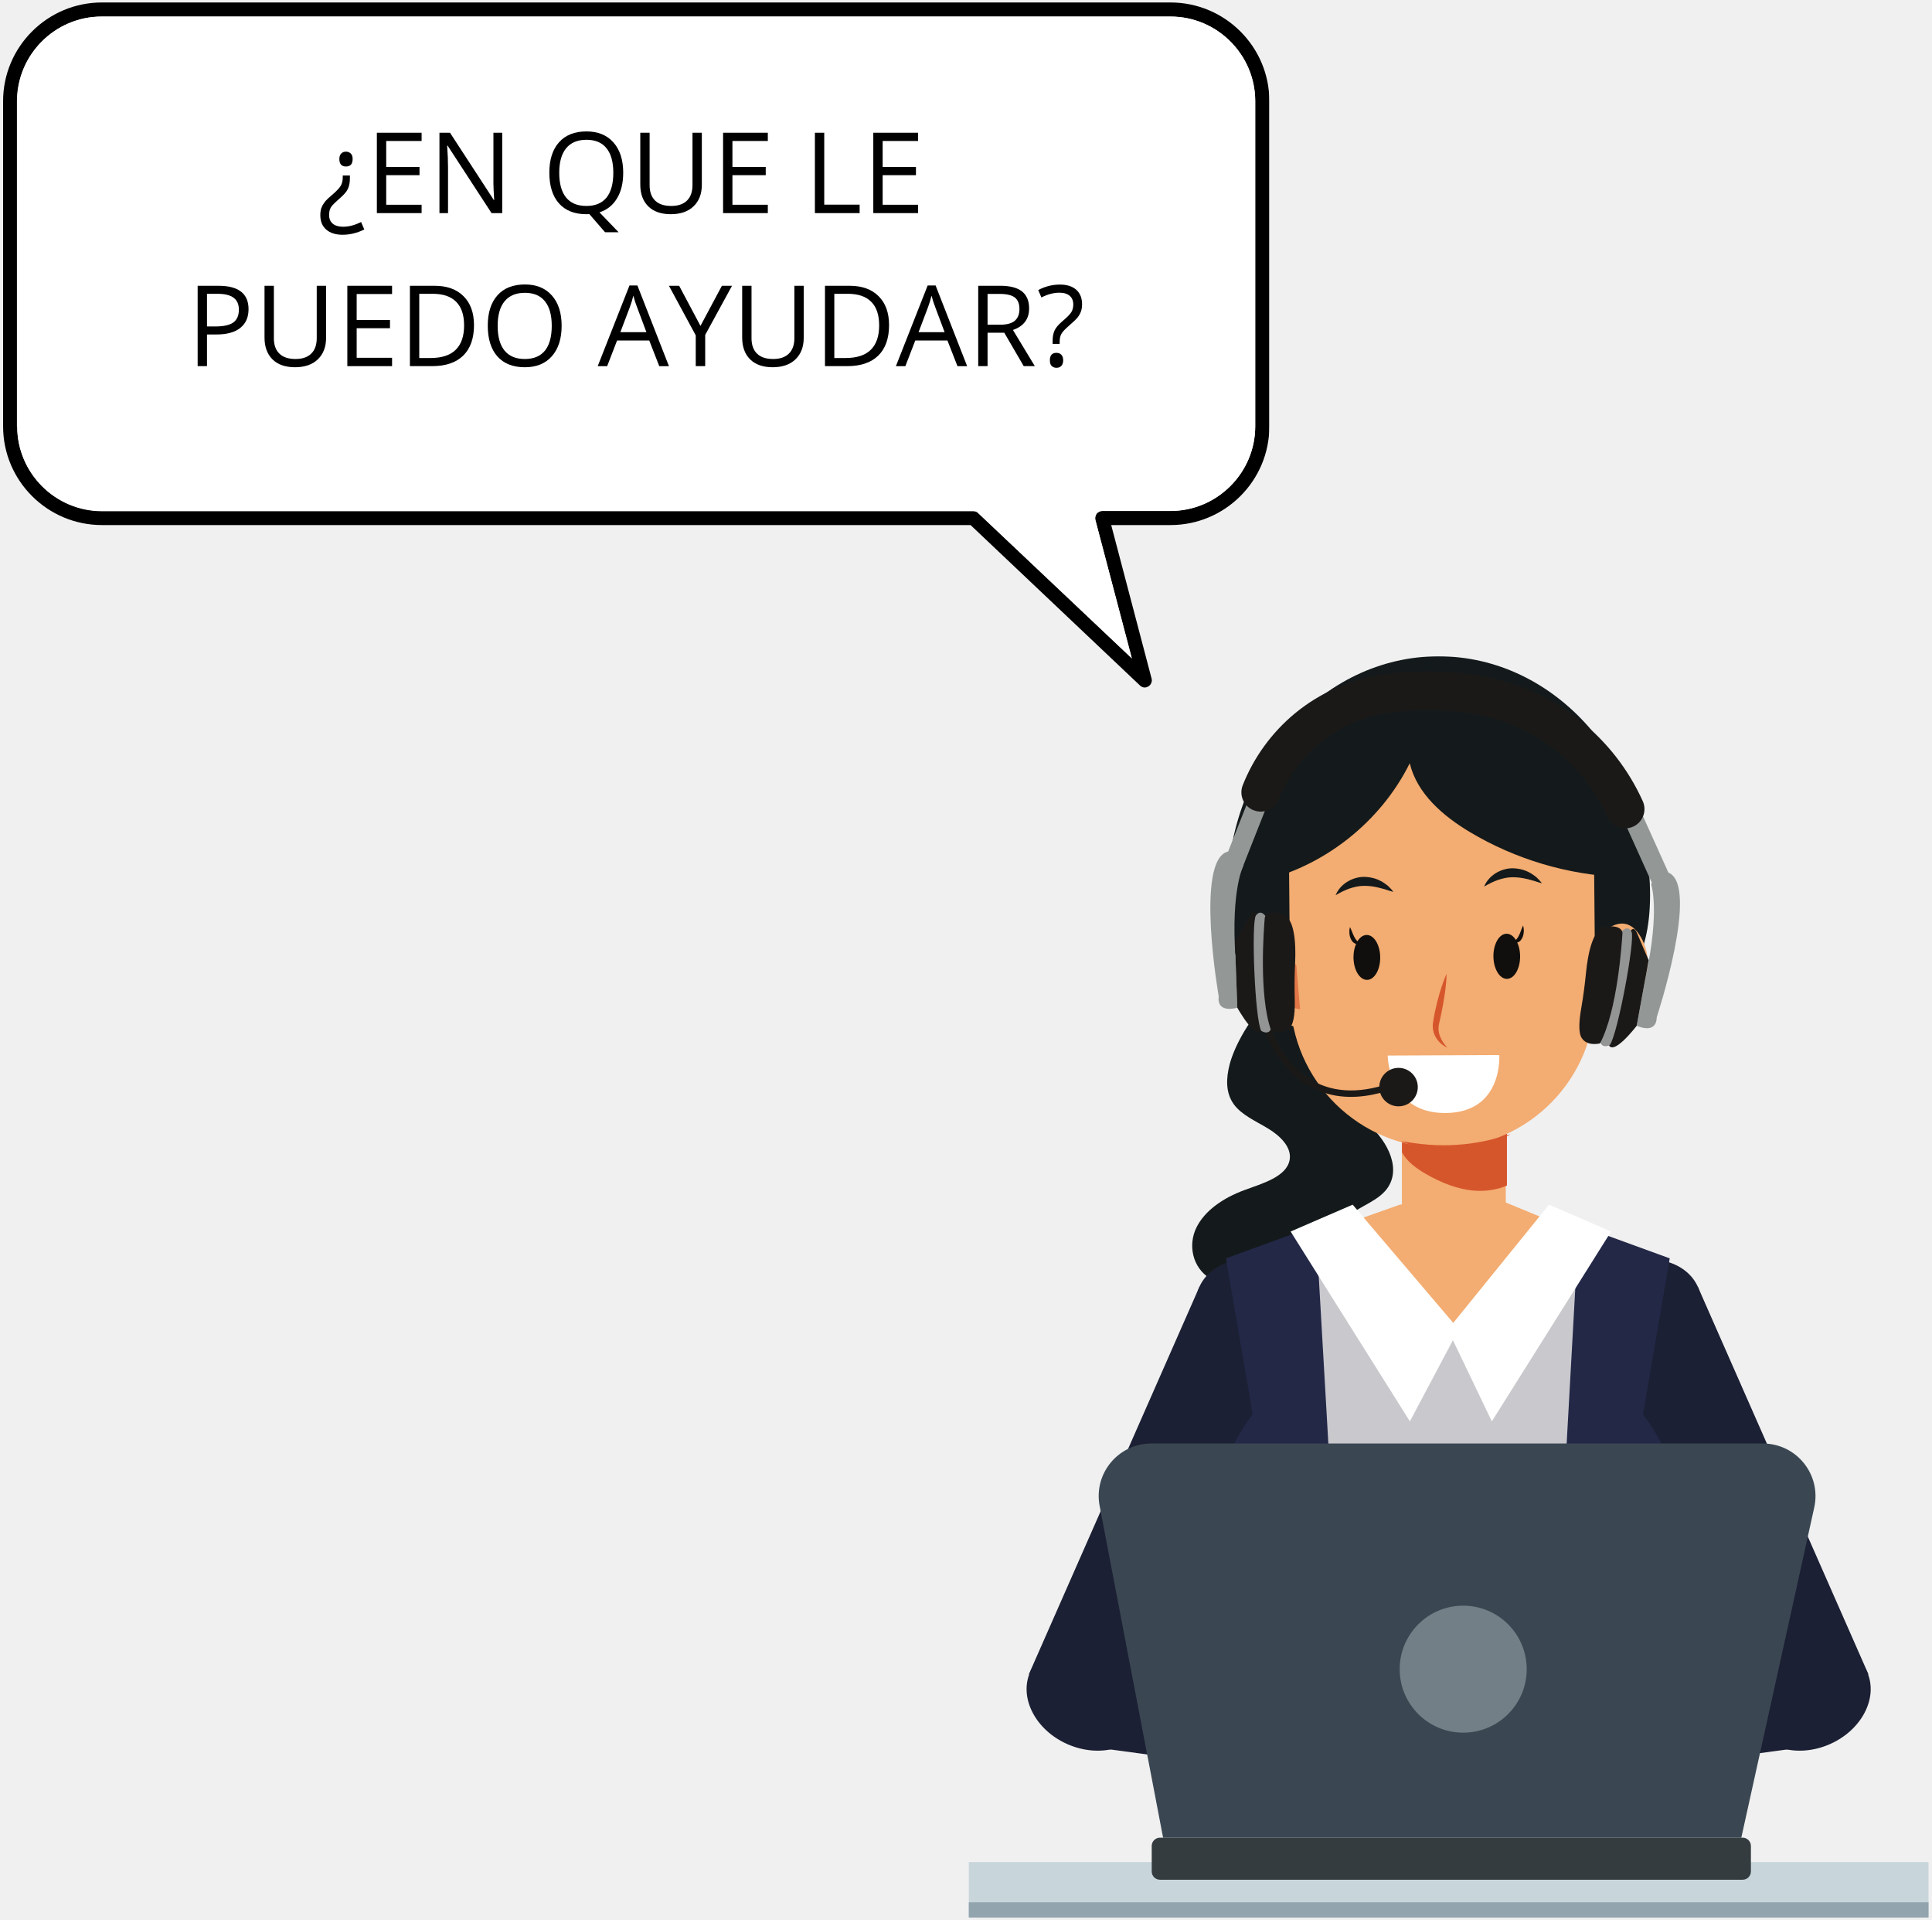
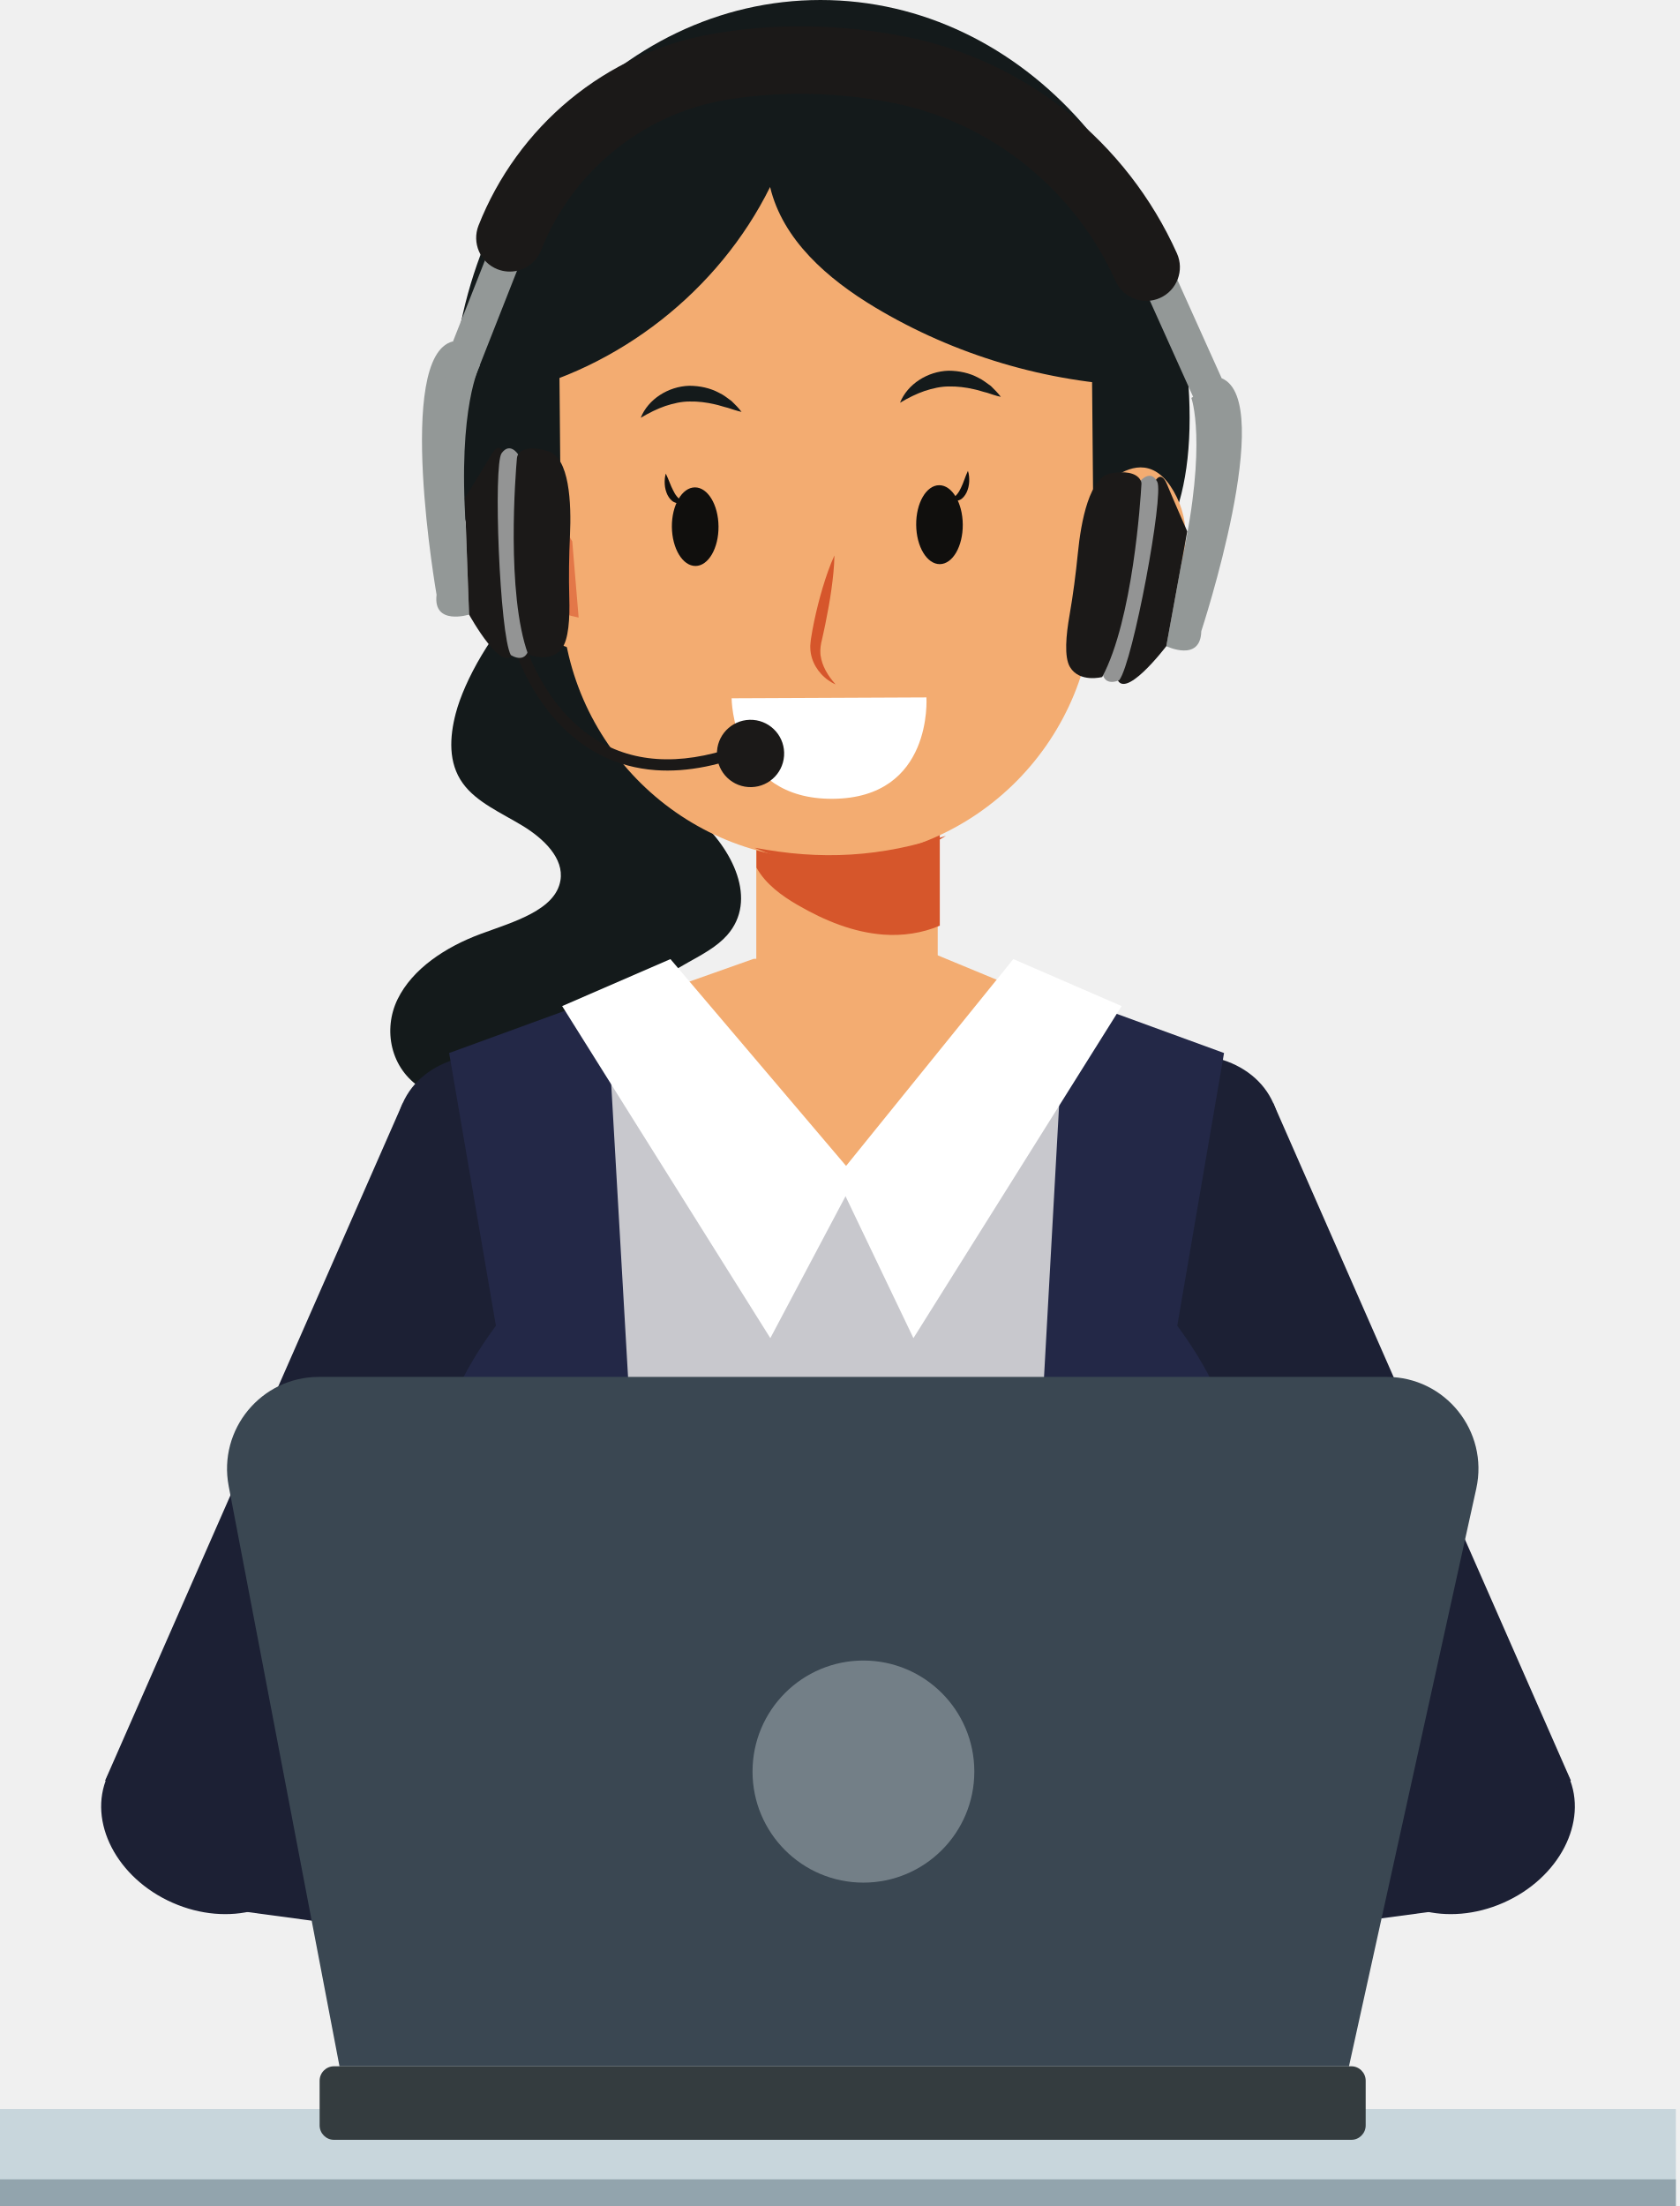
- <svg xmlns="http://www.w3.org/2000/svg" width="301" height="299" viewBox="0 0 301 299" fill="none">
-   <mask id="mask0_203_312" style="mask-type:luminance" maskUnits="userSpaceOnUse" x="150" y="289" width="151" height="10">
-     <path d="M150.908 289.651H300.482V298.693H150.908V289.651Z" fill="white" />
+ <svg xmlns="http://www.w3.org/2000/svg" width="198" height="260" viewBox="0 0 198 260" fill="none">
+   <mask id="mask0_195_219" style="mask-type:luminance" maskUnits="userSpaceOnUse" x="-1" y="248" width="199" height="12">
+     <path d="M-0 248.036H197.552V260H-0V248.036Z" fill="white" />
  </mask>
-   <g mask="url(#mask0_203_312)">
-     <path d="M150.908 298.698H300.482V290.054H150.908V298.698Z" fill="#C8D6DC" />
+   <g mask="url(#mask0_195_219)">
+     <path d="M-0 260.007H197.552V248.564H-0V260.007Z" fill="#C8D6DC" />
  </g>
-   <mask id="mask1_203_312" style="mask-type:luminance" maskUnits="userSpaceOnUse" x="150" y="296" width="151" height="3">
-     <path d="M150.908 296.235H300.482V298.693H150.908V296.235Z" fill="white" />
+   <mask id="mask1_195_219" style="mask-type:luminance" maskUnits="userSpaceOnUse" x="-1" y="256" width="199" height="4">
+     <path d="M-0 256.75H197.552V260H-0V256.75Z" fill="white" />
  </mask>
-   <g mask="url(#mask1_203_312)">
-     <path d="M300.482 298.697H150.908V296.316H300.482V298.697Z" fill="#92A4AD" />
+   <g mask="url(#mask1_195_219)">
+     <path d="M197.552 260.007H-0V256.858H197.552V260.007Z" fill="#92A4AD" />
  </g>
-   <path d="M191.58 165.777C191.036 167.858 190.895 170.169 192.209 171.989C193.425 173.68 195.643 174.622 197.548 175.778C199.453 176.934 201.26 178.685 200.926 180.646C200.476 183.287 196.743 184.323 193.836 185.394C190.655 186.567 187.718 188.519 186.395 191.22C185.068 193.926 185.749 197.432 188.544 199.166C192.226 201.448 198.635 200.523 200.549 204.021C201.641 206.025 200.45 208.354 199.166 210.272C197.218 213.183 194.992 216 193.647 219.147C192.303 222.294 191.931 225.911 193.699 228.904C195.805 232.479 200.532 234.461 205.19 235.18C209.848 235.895 214.634 235.595 219.352 235.925C216.839 234.328 213.821 233.421 211.098 232.098C208.371 230.771 205.785 228.823 205.168 226.224C204.179 222.071 208.388 218.479 212.044 215.576C215.696 212.669 219.438 208.465 217.404 204.595C216.629 203.122 215.135 202.03 213.714 200.952C211.911 199.586 210.126 198.13 209.056 196.294C207.99 194.457 207.758 192.158 209.043 190.424C210.627 188.288 214.005 187.543 215.794 185.526C218.569 182.397 216.308 177.829 213.076 175.029C211.654 173.791 209.993 172.618 209.385 170.974C207.861 166.817 213.761 163.414 214.951 159.175C215.807 156.11 213.752 152.646 210.319 151.392C201.294 148.087 193.121 159.916 191.58 165.777Z" fill="#141A1B" />
-   <mask id="mask2_203_312" style="mask-type:luminance" maskUnits="userSpaceOnUse" x="190" y="102" width="68" height="58">
-     <path d="M190.869 102.235H257.725V159.197H190.869V102.235Z" fill="white" />
+   <path d="M53.713 84.094C52.995 86.85 52.806 89.903 54.546 92.314C56.157 94.555 59.082 95.801 61.601 97.331C64.113 98.861 66.496 101.177 66.056 103.77C65.467 107.27 60.538 108.645 56.692 110.06C52.494 111.611 48.614 114.19 46.861 117.772C45.114 121.354 46.014 125.985 49.705 128.28C54.566 131.307 63.036 130.075 65.562 134.706C67.004 137.36 65.433 140.441 63.734 142.98C61.161 146.839 58.222 150.563 56.448 154.727C54.674 158.891 54.18 163.678 56.509 167.639C59.299 172.372 65.541 174.999 71.689 175.947C77.844 176.895 84.168 176.495 90.397 176.929C87.08 174.823 83.091 173.618 79.49 171.864C75.894 170.111 72.475 167.531 71.662 164.091C70.356 158.6 75.915 153.847 80.742 150.001C85.57 146.155 90.512 140.59 87.824 135.471C86.802 133.521 84.825 132.072 82.949 130.65C80.566 128.842 78.21 126.913 76.795 124.482C75.386 122.051 75.082 119.004 76.774 116.716C78.873 113.886 83.329 112.904 85.698 110.229C89.361 106.092 86.375 100.039 82.103 96.336C80.228 94.704 78.034 93.147 77.235 90.973C75.217 85.468 83.01 80.966 84.581 75.359C85.719 71.297 82.997 66.72 78.467 65.054C66.544 60.68 55.751 76.341 53.713 84.094Z" fill="#141A1B" />
+   <mask id="mask2_195_219" style="mask-type:luminance" maskUnits="userSpaceOnUse" x="53" y="0" width="89" height="76">
+     <path d="M53.016 0H141.416V75.4H53.016V0Z" fill="white" />
  </mask>
-   <g mask="url(#mask2_203_312)">
-     <path d="M257.074 139.452C257.074 160.006 240.934 158.906 222.739 158.906C204.548 158.906 191.19 160.006 191.19 139.452C191.19 118.897 205.935 102.23 224.13 102.23C242.325 102.23 257.074 118.897 257.074 139.452Z" fill="#141A1B" />
+   <g mask="url(#mask2_195_219)">
+     <path d="M140.217 49.258C140.217 76.463 118.902 75.001 94.873 75.001C70.843 75.001 53.198 76.463 53.198 49.258C53.198 22.053 72.678 0 96.708 0C120.737 0 140.217 22.053 140.217 49.258Z" fill="#141A1B" />
  </g>
-   <path d="M234.572 195.459H218.423V171.394H234.572V195.459Z" fill="#F3AC71" />
-   <path d="M234.572 195.459H218.423V171.394H234.572V195.459Z" fill="#F3AC71" />
-   <path d="M234.777 172.559C234.375 172.204 233.951 171.87 233.51 171.566H219.656C219.159 172.217 218.736 173 218.423 173.831V179.499C219.224 180.963 220.684 182.016 222.126 182.851C224.49 184.213 227.071 185.274 229.764 185.467C231.459 185.591 233.211 185.339 234.777 184.671V172.559Z" fill="#D6562B" />
-   <path d="M248.298 128.599C248.417 141.721 237.873 152.45 224.751 152.565C211.629 152.685 200.896 142.145 200.776 129.027C200.66 115.909 211.201 105.18 224.323 105.061C237.445 104.945 248.178 115.481 248.298 128.599Z" fill="#F3AC71" />
-   <path d="M248.533 154.847C248.653 167.965 238.113 178.698 224.986 178.813C211.864 178.929 201.131 168.393 201.011 155.275C200.896 142.157 211.436 131.429 224.558 131.309C237.684 131.189 248.417 141.729 248.533 154.847Z" fill="#F3AC71" />
-   <path d="M248.55 156.821L201.028 157.253L200.767 128.213L248.293 127.785L248.55 156.821Z" fill="#F3AC71" />
-   <path d="M255.653 145.993C252.425 140.389 247.574 147.603 247.574 147.603L246.106 160.832C254.467 158.897 258.881 151.597 255.653 145.993Z" fill="#F3AC71" />
-   <path d="M248.036 150.613C248.036 150.613 250.451 146.109 252.776 147.462C255.101 148.811 254.66 155.896 247.591 157.403L248.036 150.613Z" fill="#E37748" />
-   <path d="M194.281 145.968C197.411 140.303 202.385 147.432 202.385 147.432L204.094 160.631C195.698 158.85 191.151 151.627 194.281 145.968Z" fill="#F3AC71" />
-   <path d="M201.979 150.446C201.979 150.446 199.483 145.989 197.184 147.385C194.885 148.776 195.454 155.849 202.548 157.232L201.979 150.446Z" fill="#E37748" />
-   <path d="M232.671 148.982C232.688 150.921 233.634 152.488 234.782 152.475C235.929 152.467 236.845 150.887 236.828 148.943C236.811 147.004 235.869 145.437 234.717 145.445C233.57 145.458 232.654 147.038 232.671 148.982Z" fill="#100F0D" />
-   <path d="M235.801 146.692C236.023 146.88 236.306 146.871 236.558 146.752C236.824 146.64 237.025 146.37 237.171 146.084C237.312 145.784 237.385 145.459 237.402 145.129C237.415 144.804 237.389 144.482 237.291 144.17C237.025 144.735 236.884 145.249 236.674 145.664C236.477 146.084 236.259 146.413 235.801 146.692Z" fill="#100F0D" />
-   <path d="M215.032 149.119C215.049 151.05 214.133 152.625 212.986 152.634C211.834 152.647 210.888 151.088 210.871 149.157C210.854 147.222 211.77 145.647 212.922 145.638C214.069 145.625 215.015 147.184 215.032 149.119Z" fill="#100F0D" />
-   <path d="M211.86 146.897C211.642 147.085 211.359 147.085 211.102 146.969C210.837 146.862 210.627 146.597 210.481 146.314C210.336 146.019 210.254 145.694 210.233 145.368C210.212 145.043 210.233 144.722 210.323 144.409C210.605 144.97 210.751 145.479 210.969 145.886C211.175 146.301 211.398 146.623 211.86 146.897Z" fill="#100F0D" />
-   <path d="M225.376 151.696C225.359 152.737 225.243 153.764 225.098 154.779C224.952 155.793 224.772 156.8 224.567 157.797L224.408 158.546L224.241 159.291L224.198 159.475L224.173 159.638C224.156 159.749 224.126 159.856 224.13 159.968C224.126 160.079 224.109 160.19 224.121 160.302L224.126 160.469L224.134 160.55L224.147 160.636C224.271 161.535 224.781 162.417 225.479 163.183C225.239 163.084 225.008 162.943 224.794 162.789C224.682 162.716 224.584 162.626 224.477 162.541C224.383 162.447 224.28 162.357 224.19 162.254C223.822 161.856 223.522 161.363 223.359 160.811C223.278 160.537 223.231 160.246 223.222 159.955C223.209 159.809 223.227 159.664 223.235 159.518L223.257 159.304L223.287 159.111C223.321 158.855 223.372 158.602 223.415 158.349L223.561 157.592C223.77 156.585 224.019 155.588 224.314 154.608C224.614 153.623 224.943 152.647 225.376 151.696Z" fill="#D6562B" />
-   <path d="M235.321 176.673C234.075 177.448 232.705 178.034 231.288 178.458C229.871 178.882 228.394 179.139 226.917 179.233C225.436 179.323 223.942 179.25 222.482 179.006C221.022 178.758 219.592 178.351 218.256 177.735C219.703 177.991 221.133 178.201 222.567 178.304C224.002 178.415 225.431 178.424 226.861 178.334C228.287 178.248 229.708 178.06 231.117 177.777C232.53 177.495 233.921 177.11 235.321 176.673Z" fill="#D6562B" />
-   <path d="M252.622 136.613C244.316 136.301 236.1 133.86 228.972 129.588C224.798 127.087 220.769 123.62 219.635 118.889C215.049 128.128 206.14 135.106 196.071 137.341C194.585 128.851 197.869 119.561 203.785 113.289C206.547 110.352 209.869 107.899 213.602 106.375C222.632 102.689 233.54 104.992 241.032 111.238C248.525 117.485 252.129 126.873 252.622 136.613Z" fill="#141A1B" />
-   <path d="M208.092 139.439C208.747 137.791 210.546 136.639 212.429 136.588C213.363 136.592 214.292 136.789 215.084 137.217C215.495 137.406 215.841 137.701 216.197 137.949C216.518 138.253 216.826 138.57 217.087 138.917C216.642 138.823 216.257 138.677 215.863 138.553C215.46 138.459 215.084 138.318 214.703 138.245C213.941 138.061 213.2 137.975 212.468 137.988C211.736 137.988 211.016 138.155 210.293 138.39C209.565 138.639 208.85 138.994 208.092 139.439Z" fill="#141A1B" />
-   <path d="M231.228 138.099C231.883 136.451 233.681 135.299 235.565 135.248C236.499 135.256 237.428 135.449 238.224 135.881C238.631 136.065 238.977 136.361 239.333 136.609C239.654 136.917 239.962 137.23 240.223 137.577C239.782 137.482 239.393 137.337 238.999 137.213C238.596 137.123 238.224 136.977 237.839 136.904C237.076 136.725 236.336 136.639 235.604 136.648C234.872 136.648 234.157 136.814 233.429 137.05C232.701 137.298 231.986 137.654 231.228 138.099Z" fill="#141A1B" />
-   <path d="M216.201 164.42L233.587 164.343C233.587 164.343 234.204 173.316 225.217 173.372C216.227 173.432 216.201 164.42 216.201 164.42Z" fill="white" />
-   <path d="M160.493 260.444C158.725 264.46 161.328 269.495 166.312 271.687C171.295 273.879 176.767 272.397 178.535 268.377C180.303 264.357 177.7 259.322 172.716 257.135C167.737 254.943 162.266 256.424 160.493 260.444Z" fill="#1C2034" />
-   <path d="M186.84 200.494C185.072 204.514 187.679 209.549 192.658 211.741C197.642 213.933 203.113 212.451 204.881 208.431C206.654 204.411 204.047 199.377 199.067 197.189C194.084 194.993 188.613 196.478 186.84 200.494Z" fill="#1C2034" />
-   <path d="M186.845 200.494L204.881 208.431L178.333 268.741L160.292 260.804L186.845 200.494Z" fill="#1C2034" />
-   <path d="M217.563 278.502L170.494 272.179L173.153 253.808C173.153 253.808 211.586 260.179 219.879 258.047L217.563 278.502Z" fill="#1C2034" />
-   <path d="M290.896 260.444C292.664 264.46 290.061 269.495 285.078 271.687C280.094 273.879 274.623 272.397 272.855 268.377C271.087 264.357 273.69 259.322 278.673 257.135C283.652 254.943 289.128 256.424 290.896 260.444Z" fill="#1C2034" />
-   <path d="M264.545 200.494C266.317 204.514 263.71 209.549 258.731 211.741C253.748 213.933 248.276 212.451 246.508 208.431C244.736 204.411 247.343 199.377 252.322 197.189C257.305 194.993 262.777 196.478 264.545 200.494Z" fill="#1C2034" />
-   <path d="M264.545 200.494L246.504 208.431L273.056 268.741L291.097 260.804L264.545 200.494Z" fill="#1C2034" />
-   <path d="M233.827 278.502L280.895 272.179L278.236 253.808C278.236 253.808 239.804 260.179 231.511 258.047L233.827 278.502Z" fill="#1C2034" />
-   <path d="M255.623 246.231C256.727 244.296 258.812 243.08 259.878 241.033C263.543 234.008 260.354 226.19 255.97 220.303L260.14 196.012L243.306 189.877L234.598 197.767L223.175 197.583L212.297 189.607L207.955 190.206L207.836 189.877L190.997 196.012L195.167 220.303C190.783 226.19 187.594 234.008 191.259 241.033C192.325 243.08 194.414 244.296 195.518 246.231C198.948 252.237 197.847 260.17 196.336 266.584C195.844 268.66 195.728 268.96 197.561 270.257C199.145 271.37 200.896 272.235 202.698 272.92C206.264 274.277 210.07 274.924 213.851 275.352C227.773 276.936 242.364 275.93 254.916 269.701C253.641 267.307 254.022 264.884 253.701 262.294C253.405 259.888 253.345 257.465 253.564 255.046C253.812 252.289 254.223 248.68 255.623 246.231Z" fill="#232847" />
-   <path d="M218.158 187.625L207.039 191.559C207.039 191.559 210.845 207.109 226.485 207.109C242.124 207.109 248.041 192.869 248.041 192.869L234.473 187.261L218.158 187.625Z" fill="#F3AC71" />
-   <path d="M205.181 194.067L209.257 264.824H241.859L245.707 195.6L231.605 208.247L221.133 207.108L205.181 194.067Z" fill="#C8C8CD" />
-   <path d="M241.336 187.646L225.568 207.108L232.423 221.403L251.003 191.833L241.336 187.646Z" fill="white" />
-   <path d="M210.742 187.646L227.264 207.065L219.656 221.403L201.075 191.833L210.742 187.646Z" fill="white" />
-   <path d="M271.292 286.252H181.206L171.321 234.577C170.353 229.534 174.223 224.854 179.361 224.854H274.657C279.893 224.854 283.781 229.697 282.655 234.808L271.292 286.252Z" fill="#3A4752" />
-   <path d="M271.502 292.802H180.718C180.012 292.802 179.434 292.224 179.434 291.517V287.536C179.434 286.829 180.012 286.251 180.718 286.251H271.502C272.208 286.251 272.786 286.829 272.786 287.536V291.517C272.786 292.224 272.208 292.802 271.502 292.802Z" fill="#343C3F" />
-   <path d="M227.962 269.893C222.499 269.893 218.068 265.466 218.068 260.003C218.068 254.545 222.499 250.114 227.962 250.114C233.425 250.114 237.856 254.545 237.856 260.003C237.856 265.466 233.425 269.893 227.962 269.893Z" fill="#737F87" />
-   <path d="M209.42 170.821C207.707 170.697 206.106 170.269 204.62 169.536C201.388 167.94 199.359 165.174 198.224 163.132C197 160.931 196.537 159.12 196.52 159.043C196.452 158.778 196.614 158.504 196.88 158.439C197.15 158.371 197.419 158.534 197.488 158.803C197.513 158.889 199.329 165.812 205.074 168.642C208.739 170.453 213.234 170.239 218.423 168.004C218.676 167.897 218.971 168.012 219.078 168.269C219.189 168.522 219.07 168.817 218.817 168.924C215.4 170.393 212.258 171.026 209.42 170.821Z" fill="#1B1918" />
-   <path d="M220.881 169.549C220.761 171.202 219.326 172.443 217.674 172.323C216.021 172.204 214.78 170.769 214.9 169.121C215.019 167.469 216.454 166.227 218.106 166.347C219.759 166.467 221 167.901 220.881 169.549Z" fill="#1B1918" />
-   <path d="M192.487 149.157C191.747 138.424 193.746 134.772 193.746 134.772L191.301 132.645C186.142 133.98 189.871 155.202 189.871 155.202C189.533 157.981 192.77 156.966 192.77 156.966L192.487 149.157Z" fill="#939897" />
-   <path d="M195.951 142.791C195.951 142.791 195.595 141.327 194.778 142.706C193.96 144.084 192.393 146.584 192.393 146.584L192.77 156.966C192.77 156.966 195.899 162.626 196.79 160.28C197.676 157.934 195.951 142.791 195.951 142.791Z" fill="#1B1918" />
-   <path d="M197.154 142.705C197.154 142.705 196.435 141.558 195.672 142.598C194.915 143.639 195.497 158.751 196.494 160.567C196.494 160.567 198.027 161.603 198.177 159.526C198.327 157.454 198.665 152.762 198.665 152.762L197.154 142.705Z" fill="#939494" />
-   <path d="M199.431 142.316C198.952 142.187 197.685 141.939 197.154 142.705C197.09 142.795 197.051 142.902 197.042 143.014C196.923 144.379 196.066 155.061 198.036 160.507C198.036 160.507 199.958 161.329 201.011 160.04C201.666 159.231 201.769 157.266 201.713 155.463C201.662 153.618 201.692 151.773 201.778 149.932C201.906 147.068 201.743 142.932 199.787 142.406C199.671 142.376 199.551 142.346 199.431 142.316Z" fill="#1B1918" />
-   <path d="M256.398 152.095C258.671 141.58 257.224 137.675 257.224 137.675L259.943 135.924C264.857 137.988 258.115 158.452 258.115 158.452C258.05 161.248 254.993 159.779 254.993 159.779L256.398 152.095Z" fill="#939897" />
-   <path d="M253.885 145.296C253.885 145.296 254.45 143.9 255.058 145.382C255.67 146.859 256.86 149.56 256.86 149.56L254.994 159.779C254.994 159.779 251.08 164.934 250.541 162.485C250.002 160.036 253.885 145.296 253.885 145.296Z" fill="#1B1918" />
-   <path d="M252.707 145.039C252.707 145.039 253.585 144.003 254.189 145.142C254.788 146.285 252.039 161.158 250.789 162.81C250.789 162.81 249.124 163.611 249.274 161.539C249.424 159.467 249.766 154.77 249.766 154.77L252.707 145.039Z" fill="#939494" />
-   <path d="M250.507 144.324C250.999 144.268 252.292 144.2 252.707 145.039C252.759 145.137 252.78 145.249 252.772 145.36C252.694 146.726 252.009 157.42 249.274 162.528C249.274 162.528 247.249 163.067 246.397 161.637C245.862 160.742 246.05 158.782 246.358 157.009C246.679 155.194 246.91 153.362 247.095 151.525C247.377 148.669 248.131 144.602 250.143 144.362C250.267 144.349 250.387 144.341 250.507 144.324Z" fill="#1B1918" />
-   <path d="M192.958 136.712L190.167 135.612L195.403 122.348C197.025 118.226 199.688 114.561 203.1 111.748C206.521 108.927 210.631 107.022 214.981 106.238C220.397 105.262 226.245 105.339 231.9 106.469C242.056 108.494 250.674 115.383 254.959 124.891L261.403 139.182L258.663 140.415L252.224 126.124C248.336 117.494 240.519 111.247 231.314 109.411C226.099 108.374 220.491 108.293 215.512 109.192C207.75 110.588 201.114 116.055 198.194 123.449L192.958 136.712Z" fill="#939897" />
-   <path d="M196.19 126.415C195.895 126.394 195.595 126.326 195.304 126.21C193.763 125.602 193.005 123.86 193.613 122.318C195.334 117.964 198.151 114.09 201.756 111.114C205.378 108.126 209.724 106.11 214.326 105.283C219.926 104.273 225.971 104.354 231.806 105.519C242.432 107.638 251.453 114.848 255.94 124.797C256.62 126.308 255.948 128.085 254.437 128.766C252.926 129.447 251.149 128.774 250.464 127.263C246.773 119.073 239.358 113.148 230.629 111.405C225.598 110.399 220.187 110.322 215.392 111.191C208.135 112.497 201.932 117.605 199.2 124.523C198.708 125.773 197.466 126.505 196.19 126.415Z" fill="#1B1918" />
-   <mask id="mask3_203_312" style="mask-type:luminance" maskUnits="userSpaceOnUse" x="0" y="0" width="198" height="108">
-     <path d="M197.762 0.307H0.482V107.167H197.762V0.307Z" fill="white" />
-   </mask>
-   <g mask="url(#mask3_203_312)">
-     <path d="M15.881 0.384H182.362C190.852 0.384 197.762 7.281 197.762 15.758V66.41C197.762 74.891 190.852 81.788 182.362 81.788H173.123L179.412 105.686C179.545 106.17 179.327 106.649 178.929 106.915C178.753 107.005 178.577 107.09 178.359 107.09C178.094 107.09 177.833 107.005 177.61 106.782L151.212 81.788H15.881C7.387 81.788 0.482 74.891 0.482 66.41V15.758C0.482 7.281 7.387 0.384 15.881 0.384ZM2.682 66.453C2.682 73.705 8.62 79.635 15.881 79.635H151.653C151.918 79.635 152.226 79.72 152.402 79.943L176.334 102.565L170.657 80.996C170.572 80.645 170.657 80.337 170.837 80.028C171.055 79.767 171.364 79.592 171.715 79.592H182.362C189.623 79.592 195.561 73.658 195.561 66.41V15.758C195.561 8.51 189.623 2.581 182.362 2.581H15.834C8.578 2.581 2.635 8.51 2.635 15.758V66.453H2.682Z" fill="black" />
-   </g>
-   <path d="M2.682 15.758V66.409C2.682 73.657 8.62 79.591 15.882 79.591H151.653C151.918 79.591 152.226 79.677 152.402 79.895L176.334 102.522L170.657 80.995C170.572 80.644 170.657 80.336 170.837 80.028C171.055 79.767 171.364 79.591 171.715 79.591H182.362C189.623 79.591 195.561 73.657 195.561 66.409V15.758C195.561 8.51 189.623 2.58 182.362 2.58H15.834C8.578 2.58 2.682 8.51 2.682 15.758Z" fill="white" />
-   <path d="M54.513 27.339V27.767C54.513 28.465 54.401 29.026 54.187 29.445C53.982 29.869 53.596 30.318 53.04 30.798C52.355 31.406 51.918 31.817 51.738 32.031C51.567 32.249 51.447 32.468 51.379 32.682C51.31 32.9 51.276 33.174 51.276 33.504C51.276 34.073 51.464 34.518 51.841 34.839C52.218 35.156 52.753 35.319 53.451 35.319C53.905 35.319 54.346 35.259 54.77 35.148C55.202 35.045 55.699 34.857 56.259 34.583L56.756 35.747C55.634 36.295 54.513 36.569 53.382 36.569C52.295 36.569 51.447 36.299 50.831 35.764C50.214 35.238 49.906 34.488 49.906 33.521C49.906 33.11 49.949 32.759 50.043 32.459C50.146 32.164 50.287 31.89 50.471 31.637C50.651 31.376 50.869 31.132 51.122 30.901C51.383 30.661 51.67 30.413 51.978 30.147C52.547 29.646 52.924 29.231 53.108 28.897C53.301 28.567 53.4 28.135 53.4 27.596V27.339H54.513ZM54.941 24.77C54.941 25.549 54.59 25.934 53.896 25.934C53.562 25.934 53.305 25.84 53.126 25.643C52.954 25.438 52.869 25.147 52.869 24.77C52.869 24.406 52.959 24.128 53.143 23.931C53.335 23.725 53.588 23.623 53.896 23.623C54.191 23.623 54.435 23.717 54.633 23.897C54.838 24.081 54.941 24.372 54.941 24.77Z" fill="black" />
-   <path d="M65.685 33.195H58.715V20.677H65.685V21.961H60.171V26.003H65.359V27.287H60.171V31.894H65.685V33.195Z" fill="black" />
-   <path d="M78.244 33.195H76.582L69.733 22.68H69.664C69.754 23.913 69.801 25.044 69.801 26.071V33.195H68.465V20.677H70.109L76.925 31.14H76.993C76.981 30.982 76.951 30.485 76.908 29.65C76.874 28.82 76.861 28.22 76.874 27.852V20.677H78.244V33.195Z" fill="black" />
-   <path d="M97.094 26.91C97.094 28.52 96.769 29.856 96.118 30.917C95.476 31.979 94.568 32.698 93.395 33.075L96.375 36.175H94.268L91.819 33.349L91.357 33.366C89.507 33.366 88.078 32.801 87.076 31.671C86.082 30.541 85.586 28.948 85.586 26.893C85.586 24.864 86.087 23.288 87.093 22.167C88.095 21.036 89.525 20.471 91.374 20.471C93.164 20.471 94.564 21.045 95.57 22.184C96.584 23.327 97.094 24.902 97.094 26.91ZM87.127 26.91C87.127 28.614 87.487 29.903 88.206 30.78C88.925 31.649 89.974 32.082 91.357 32.082C92.736 32.082 93.78 31.649 94.491 30.78C95.197 29.903 95.553 28.614 95.553 26.91C95.553 25.232 95.197 23.96 94.491 23.091C93.793 22.214 92.753 21.773 91.374 21.773C89.978 21.773 88.925 22.214 88.206 23.091C87.487 23.973 87.127 25.245 87.127 26.91Z" fill="black" />
-   <path d="M109.344 20.677V28.777C109.344 30.207 108.907 31.328 108.042 32.151C107.186 32.964 106.004 33.366 104.497 33.366C102.99 33.366 101.817 32.955 100.987 32.133C100.165 31.311 99.754 30.181 99.754 28.743V20.677H101.209V28.845C101.209 29.886 101.492 30.686 102.065 31.243C102.635 31.804 103.474 32.082 104.583 32.082C105.645 32.082 106.458 31.804 107.032 31.243C107.601 30.686 107.888 29.881 107.888 28.828V20.677H109.344Z" fill="black" />
-   <path d="M119.624 33.195H112.654V20.677H119.624V21.961H114.11V26.003H119.299V27.287H114.11V31.894H119.624V33.195Z" fill="black" />
-   <path d="M126.959 33.195V20.677H128.414V31.877H133.928V33.195H126.959Z" fill="black" />
-   <path d="M143.028 33.195H136.058V20.677H143.028V21.961H137.514V26.003H142.703V27.287H137.514V31.894H143.028V33.195Z" fill="black" />
-   <path d="M38.723 48.162C38.723 49.429 38.287 50.406 37.422 51.091C36.566 51.767 35.333 52.101 33.723 52.101H32.25V57.033H30.794V44.515H34.031C37.156 44.515 38.723 45.73 38.723 48.162ZM32.25 50.851H33.552C34.84 50.851 35.769 50.645 36.343 50.234C36.925 49.815 37.216 49.147 37.216 48.231C37.216 47.4 36.942 46.784 36.394 46.381C35.855 45.97 35.016 45.765 33.877 45.765H32.25V50.851Z" fill="black" />
-   <path d="M50.803 44.515V52.615C50.803 54.045 50.366 55.166 49.501 55.988C48.645 56.802 47.463 57.204 45.956 57.204C44.449 57.204 43.276 56.793 42.446 55.971C41.623 55.149 41.212 54.019 41.212 52.581V44.515H42.668V52.683C42.668 53.724 42.951 54.524 43.524 55.081C44.094 55.642 44.933 55.92 46.042 55.92C47.103 55.92 47.917 55.642 48.491 55.081C49.06 54.524 49.347 53.719 49.347 52.666V44.515H50.803Z" fill="black" />
-   <path d="M61.083 57.033H54.113V44.515H61.083V45.799H55.569V49.84H60.758V51.125H55.569V55.731H61.083V57.033Z" fill="black" />
-   <path d="M73.847 50.645C73.847 52.713 73.286 54.293 72.169 55.389C71.047 56.485 69.433 57.033 67.323 57.033H63.863V44.515H67.699C69.639 44.515 71.146 45.058 72.22 46.142C73.303 47.216 73.847 48.719 73.847 50.645ZM72.306 50.697C72.306 49.066 71.895 47.837 71.073 47.015C70.26 46.184 69.044 45.765 67.425 45.765H65.319V55.766H67.083C68.817 55.766 70.118 55.346 70.987 54.498C71.865 53.642 72.306 52.375 72.306 50.697Z" fill="black" />
-   <path d="M87.501 50.749C87.501 52.761 86.992 54.34 85.977 55.492C84.971 56.635 83.567 57.205 81.764 57.205C79.915 57.205 78.485 56.64 77.483 55.509C76.49 54.379 75.993 52.786 75.993 50.731C75.993 48.702 76.494 47.127 77.5 46.005C78.502 44.875 79.932 44.31 81.781 44.31C83.571 44.31 84.971 44.883 85.977 46.022C86.992 47.165 87.501 48.741 87.501 50.749ZM77.534 50.749C77.534 52.453 77.894 53.741 78.613 54.619C79.333 55.488 80.382 55.92 81.764 55.92C83.143 55.92 84.188 55.488 84.898 54.619C85.605 53.741 85.96 52.453 85.96 50.749C85.96 49.07 85.605 47.799 84.898 46.93C84.2 46.052 83.16 45.611 81.781 45.611C80.386 45.611 79.333 46.052 78.613 46.93C77.894 47.812 77.534 49.083 77.534 50.749Z" fill="black" />
-   <path d="M102.712 57.034L101.154 53.044H96.136L94.595 57.034H93.122L98.072 44.464H99.305L104.219 57.034H102.712ZM100.709 51.742L99.253 47.855C99.056 47.367 98.864 46.767 98.671 46.056C98.543 46.605 98.363 47.204 98.123 47.855L96.65 51.742H100.709Z" fill="black" />
-   <path d="M109.132 50.765L112.471 44.515H114.046L109.868 52.169V57.033H108.395V52.238L104.217 44.515H105.809L109.132 50.765Z" fill="black" />
-   <path d="M125.218 44.515V52.615C125.218 54.045 124.781 55.166 123.917 55.988C123.06 56.802 121.879 57.204 120.372 57.204C118.865 57.204 117.692 56.793 116.861 55.971C116.039 55.149 115.628 54.019 115.628 52.581V44.515H117.084V52.683C117.084 53.724 117.366 54.524 117.94 55.081C118.509 55.642 119.348 55.92 120.457 55.92C121.519 55.92 122.333 55.642 122.906 55.081C123.476 54.524 123.762 53.719 123.762 52.666V44.515H125.218Z" fill="black" />
-   <path d="M138.513 50.645C138.513 52.713 137.952 54.293 136.834 55.389C135.713 56.485 134.099 57.033 131.988 57.033H128.529V44.515H132.365C134.304 44.515 135.811 45.058 136.886 46.142C137.969 47.216 138.513 48.719 138.513 50.645ZM136.971 50.697C136.971 49.066 136.56 47.837 135.738 47.015C134.925 46.184 133.709 45.765 132.091 45.765H129.984V55.766H131.748C133.482 55.766 134.784 55.346 135.653 54.498C136.53 53.642 136.971 52.375 136.971 50.697Z" fill="black" />
-   <path d="M149.17 57.034L147.611 53.044H142.594L141.053 57.034H139.58L144.529 44.464H145.762L150.677 57.034H149.17ZM147.166 51.742L145.711 47.855C145.514 47.367 145.321 46.767 145.128 46.056C145 46.605 144.82 47.204 144.58 47.855L143.108 51.742H147.166Z" fill="black" />
-   <path d="M153.859 51.827V57.033H152.404V44.515H155.829C157.37 44.515 158.504 44.814 159.237 45.405C159.964 45.987 160.333 46.869 160.333 48.042C160.333 49.699 159.493 50.817 157.815 51.399L161.223 57.033H159.493L156.462 51.827H153.859ZM153.859 50.577H155.846C156.873 50.577 157.627 50.371 158.106 49.96C158.586 49.549 158.826 48.941 158.826 48.128C158.826 47.297 158.577 46.698 158.089 46.33C157.61 45.966 156.826 45.782 155.743 45.782H153.859V50.577Z" fill="black" />
-   <path d="M163.995 53.574V53.112C163.995 52.453 164.097 51.904 164.303 51.468C164.508 51.035 164.889 50.577 165.45 50.098C166.225 49.447 166.709 48.959 166.906 48.625C167.111 48.295 167.214 47.897 167.214 47.426C167.214 46.844 167.026 46.395 166.649 46.073C166.281 45.757 165.746 45.594 165.039 45.594C164.594 45.594 164.153 45.654 163.721 45.765C163.297 45.868 162.804 46.056 162.248 46.33L161.751 45.183C162.822 44.614 163.948 44.327 165.125 44.327C166.221 44.327 167.069 44.596 167.677 45.132C168.28 45.671 168.584 46.429 168.584 47.409C168.584 47.82 168.524 48.188 168.413 48.505C168.297 48.826 168.13 49.13 167.916 49.413C167.698 49.687 167.231 50.141 166.512 50.766C165.938 51.258 165.557 51.669 165.365 51.999C165.181 52.32 165.091 52.752 165.091 53.3V53.574H163.995ZM163.567 56.126C163.567 55.351 163.909 54.961 164.594 54.961C164.924 54.961 165.181 55.064 165.365 55.27C165.544 55.467 165.639 55.749 165.639 56.126C165.639 56.494 165.544 56.776 165.365 56.982C165.181 57.188 164.924 57.29 164.594 57.29C164.294 57.29 164.05 57.196 163.858 57.016C163.661 56.837 163.567 56.537 163.567 56.126Z" fill="black" />
+   <path d="M110.5 123.378H89.165V91.528H110.5V123.378Z" fill="#F3AC71" />
+   <path d="M110.5 123.378H89.165V91.528H110.5V123.378Z" fill="#F3AC71" />
+   <path d="M110.771 93.072C110.236 92.598 109.68 92.158 109.098 91.752H90.797C90.14 92.619 89.585 93.655 89.165 94.751V102.26C90.228 104.19 92.151 105.592 94.06 106.688C97.181 108.496 100.587 109.898 104.149 110.155C106.39 110.318 108.699 109.986 110.771 109.099V93.072Z" fill="#D6562B" />
+   <path d="M128.625 34.889C128.788 52.257 114.86 66.455 97.527 66.611C80.194 66.766 66.015 52.819 65.86 35.458C65.704 18.098 79.632 3.899 96.965 3.744C114.298 3.581 128.47 17.529 128.625 34.889Z" fill="#F3AC71" />
+   <path d="M128.943 69.631C129.092 86.992 115.172 101.19 97.838 101.346C80.505 101.502 66.327 87.561 66.171 70.193C66.015 52.833 79.943 38.635 97.276 38.479C114.61 38.323 128.788 52.271 128.943 69.631Z" fill="#F3AC71" />
+   <path d="M128.964 72.245L66.198 72.814L65.853 34.382L128.619 33.82L128.964 72.245Z" fill="#F3AC71" />
+   <path d="M138.342 57.911C134.076 50.49 127.671 60.044 127.671 60.044L125.734 77.547C136.777 74.994 142.607 65.325 138.342 57.911Z" fill="#F3AC71" />
+   <path d="M128.28 64.025C128.28 64.025 131.476 58.067 134.543 59.854C137.61 61.642 137.028 71.019 127.691 73.017L128.28 64.025Z" fill="#E37748" />
+   <path d="M57.281 57.877C61.411 50.382 67.986 59.82 67.986 59.82L70.247 77.289C59.15 74.926 53.151 65.366 57.281 57.877Z" fill="#F3AC71" />
+   <path d="M67.451 63.809C67.451 63.809 64.153 57.911 61.12 59.753C58.08 61.594 58.831 70.959 68.202 72.787L67.451 63.809Z" fill="#E37748" />
+   <path d="M107.988 61.865C108.008 64.431 109.261 66.503 110.778 66.49C112.294 66.476 113.499 64.384 113.479 61.818C113.459 59.245 112.206 57.173 110.69 57.187C109.173 57.2 107.961 59.299 107.988 61.865Z" fill="#100F0D" />
+   <path d="M112.118 58.839C112.416 59.083 112.788 59.076 113.127 58.92C113.472 58.771 113.743 58.412 113.933 58.033C114.115 57.634 114.217 57.2 114.237 56.767C114.251 56.334 114.224 55.914 114.088 55.494C113.736 56.246 113.553 56.93 113.276 57.478C113.018 58.033 112.727 58.467 112.118 58.839Z" fill="#100F0D" />
+   <path d="M84.689 62.048C84.71 64.607 83.498 66.692 81.988 66.706C80.464 66.719 79.218 64.654 79.191 62.095C79.171 59.542 80.383 57.457 81.9 57.443C83.416 57.43 84.669 59.488 84.689 62.048Z" fill="#100F0D" />
+   <path d="M80.498 59.109C80.214 59.359 79.835 59.359 79.503 59.204C79.151 59.068 78.873 58.716 78.677 58.337C78.487 57.944 78.379 57.518 78.352 57.084C78.325 56.658 78.352 56.231 78.474 55.818C78.84 56.556 79.036 57.233 79.327 57.768C79.591 58.324 79.889 58.75 80.498 59.109Z" fill="#100F0D" />
+   <path d="M98.353 65.46C98.326 66.841 98.177 68.195 97.987 69.536C97.798 70.877 97.554 72.21 97.283 73.538L97.073 74.526L96.856 75.508L96.796 75.752L96.762 75.975C96.741 76.117 96.701 76.259 96.708 76.408C96.701 76.551 96.674 76.7 96.694 76.849L96.701 77.065L96.708 77.18L96.728 77.289C96.89 78.474 97.567 79.645 98.488 80.66C98.17 80.525 97.865 80.349 97.581 80.139C97.432 80.044 97.303 79.922 97.168 79.807C97.039 79.686 96.904 79.57 96.789 79.435C96.301 78.9 95.909 78.257 95.692 77.526C95.584 77.16 95.516 76.774 95.509 76.388C95.489 76.198 95.509 76.009 95.529 75.813L95.556 75.528L95.59 75.271C95.638 74.932 95.706 74.601 95.76 74.262L95.956 73.26C96.234 71.926 96.565 70.613 96.951 69.313C97.344 68.006 97.777 66.719 98.353 65.46Z" fill="#D6562B" />
+   <path d="M111.488 98.516C109.843 99.545 108.035 100.317 106.16 100.879C104.284 101.441 102.341 101.779 100.384 101.901C98.427 102.023 96.457 101.928 94.528 101.603C92.605 101.278 90.709 100.736 88.948 99.917C90.858 100.263 92.747 100.54 94.643 100.676C96.538 100.818 98.427 100.831 100.31 100.716C102.199 100.601 104.074 100.351 105.936 99.978C107.798 99.606 109.64 99.091 111.488 98.516Z" fill="#D6562B" />
+   <path d="M134.34 45.5C123.371 45.087 112.517 41.857 103.099 36.203C97.588 32.892 92.266 28.302 90.769 22.039C84.716 34.267 72.942 43.502 59.644 46.461C57.681 35.228 62.021 22.933 69.834 14.632C73.484 10.745 77.871 7.495 82.8 5.477C94.731 0.596 109.132 3.649 119.031 11.916C128.93 20.184 133.69 32.608 134.34 45.5Z" fill="#141A1B" />
+   <path d="M75.522 49.238C76.388 47.058 78.765 45.535 81.25 45.467C82.489 45.474 83.714 45.731 84.757 46.3C85.299 46.543 85.759 46.936 86.226 47.268C86.653 47.674 87.059 48.087 87.404 48.547C86.822 48.419 86.308 48.229 85.786 48.067C85.251 47.945 84.757 47.755 84.256 47.654C83.247 47.417 82.266 47.302 81.304 47.322C80.336 47.315 79.388 47.539 78.426 47.85C77.465 48.182 76.524 48.649 75.522 49.238Z" fill="#141A1B" />
+   <path d="M106.085 47.464C106.952 45.283 109.322 43.76 111.813 43.692C113.045 43.699 114.271 43.956 115.32 44.525C115.855 44.776 116.316 45.168 116.79 45.493C117.21 45.9 117.616 46.313 117.968 46.773C117.379 46.651 116.864 46.455 116.35 46.292C115.815 46.17 115.32 45.981 114.813 45.879C113.804 45.642 112.829 45.534 111.861 45.548C110.892 45.548 109.951 45.764 108.99 46.076C108.028 46.407 107.08 46.875 106.085 47.464Z" fill="#141A1B" />
+   <path d="M86.233 82.299L109.193 82.197C109.193 82.197 110.012 94.067 98.143 94.148C86.267 94.222 86.233 82.299 86.233 82.299Z" fill="white" />
+   <path d="M12.654 209.382C10.319 214.697 13.758 221.359 20.339 224.257C26.921 227.162 34.145 225.199 36.481 219.883C38.824 214.562 35.384 207.899 28.803 205.001C22.222 202.103 14.997 204.06 12.654 209.382Z" fill="#1C2034" />
+   <path d="M47.457 130.04C45.121 135.362 48.56 142.025 55.142 144.923C61.723 147.821 68.947 145.864 71.283 140.542C73.619 135.227 70.186 128.564 63.605 125.666C57.024 122.762 49.793 124.725 47.457 130.04Z" fill="#1C2034" />
+   <path d="M47.457 130.041L71.283 140.543L36.224 220.364L12.39 209.862L47.457 130.041Z" fill="#1C2034" />
+   <path d="M88.034 233.282L25.864 224.907L29.378 200.6C29.378 200.6 80.139 209.029 91.095 206.206L88.034 233.282Z" fill="#1C2034" />
+   <path d="M184.891 209.382C187.227 214.697 183.787 221.359 177.206 224.257C170.625 227.162 163.4 225.199 161.064 219.883C158.728 214.562 162.168 207.899 168.742 205.001C175.324 202.103 182.555 204.06 184.891 209.382Z" fill="#1C2034" />
+   <path d="M150.089 130.04C152.425 135.362 148.985 142.025 142.404 144.923C135.829 147.821 128.598 145.864 126.262 140.542C123.926 135.227 127.366 128.564 133.947 125.666C140.528 122.762 147.753 124.725 150.089 130.04Z" fill="#1C2034" />
+   <path d="M150.089 130.041L126.262 140.543L161.329 220.364L185.155 209.862L150.089 130.041Z" fill="#1C2034" />
+   <path d="M109.518 233.282L171.681 224.907L168.167 200.6C168.167 200.6 117.406 209.029 106.458 206.206L109.518 233.282Z" fill="#1C2034" />
+   <path d="M138.301 190.565C139.763 188.012 142.519 186.401 143.927 183.692C148.762 174.396 144.55 164.05 138.761 156.257L144.273 124.109L122.03 115.991L110.534 126.431L95.448 126.188L81.074 115.632L75.339 116.424L75.183 115.991L52.941 124.109L58.452 156.257C52.663 164.05 48.452 174.396 53.293 183.692C54.694 186.401 57.457 188.012 58.913 190.571C63.442 198.52 61.993 209.015 59.996 217.506C59.346 220.248 59.19 220.654 61.614 222.367C63.706 223.843 66.015 224.988 68.399 225.895C73.111 227.689 78.142 228.542 83.132 229.111C101.515 231.21 120.791 229.876 137.366 221.636C135.687 218.467 136.188 215.258 135.762 211.832C135.369 208.643 135.295 205.433 135.586 202.238C135.911 198.588 136.452 193.808 138.301 190.565Z" fill="#232847" />
+   <path d="M88.82 113.012L74.133 118.212C74.133 118.212 79.157 138.795 99.815 138.795C120.473 138.795 128.293 119.952 128.293 119.952L110.371 112.531L88.82 113.012Z" fill="#F3AC71" />
+   <path d="M71.683 121.537L77.066 215.178H120.121L125.206 123.562L106.58 140.299L92.747 138.796L71.683 121.537Z" fill="#C8C8CD" />
+   <path d="M119.437 113.039L98.61 138.795L107.663 157.713L132.2 118.578L119.437 113.039Z" fill="white" />
+   <path d="M79.022 113.039L100.851 138.741L90.797 157.713L66.259 118.578L79.022 113.039Z" fill="white" />
+   <path d="M158.999 243.533H40.015L26.954 175.148C25.681 168.472 30.793 162.283 37.578 162.283H163.448C170.361 162.283 175.493 168.688 174.003 175.452L158.999 243.533Z" fill="#3A4752" />
+   <path d="M159.277 252.2H39.365C38.438 252.2 37.673 251.435 37.673 250.5V245.233C37.673 244.298 38.438 243.533 39.365 243.533H159.277C160.211 243.533 160.969 244.298 160.969 245.233V250.5C160.969 251.435 160.211 252.2 159.277 252.2Z" fill="#343C3F" />
+   <path d="M101.765 221.887C94.548 221.887 88.698 216.03 88.698 208.799C88.698 201.568 94.548 195.711 101.765 195.711C108.983 195.711 114.84 201.568 114.84 208.799C114.84 216.03 108.983 221.887 101.765 221.887Z" fill="#737F87" />
+   <path d="M77.275 90.77C75.014 90.608 72.901 90.039 70.938 89.07C66.672 86.958 63.991 83.295 62.488 80.593C60.876 77.682 60.26 75.285 60.24 75.183C60.145 74.832 60.362 74.473 60.714 74.385C61.073 74.29 61.432 74.507 61.52 74.865C61.547 74.98 63.95 84.141 71.534 87.886C76.382 90.282 82.313 89.998 89.165 87.046C89.503 86.897 89.889 87.053 90.032 87.391C90.18 87.723 90.025 88.116 89.686 88.258C85.177 90.201 81.026 91.041 77.275 90.77Z" fill="#1B1918" />
+   <path d="M92.415 89.091C92.259 91.278 90.363 92.923 88.176 92.76C85.996 92.605 84.358 90.702 84.513 88.515C84.669 86.335 86.565 84.689 88.752 84.845C90.932 85.008 92.571 86.903 92.415 89.091Z" fill="#1B1918" />
+   <path d="M54.911 62.102C53.936 47.897 56.57 43.063 56.57 43.063L53.347 40.246C46.536 42.013 51.458 70.099 51.458 70.099C51.011 73.775 55.29 72.435 55.29 72.435L54.911 62.102Z" fill="#939897" />
+   <path d="M59.488 53.673C59.488 53.673 59.014 51.736 57.938 53.565C56.861 55.386 54.789 58.697 54.789 58.697L55.29 72.435C55.29 72.435 59.421 79.924 60.592 76.822C61.763 73.715 59.488 53.673 59.488 53.673Z" fill="#1B1918" />
+   <path d="M61.073 53.557C61.073 53.557 60.125 52.041 59.123 53.415C58.121 54.796 58.886 74.797 60.206 77.201C60.206 77.201 62.231 78.569 62.427 75.82C62.623 73.077 63.07 66.869 63.07 66.869L61.073 53.557Z" fill="#939494" />
+   <path d="M64.086 53.043C63.456 52.874 61.777 52.542 61.073 53.558C60.992 53.68 60.944 53.822 60.931 53.971C60.768 55.779 59.637 69.909 62.244 77.12C62.244 77.12 64.783 78.21 66.171 76.504C67.038 75.434 67.173 72.828 67.099 70.444C67.031 68.007 67.065 65.563 67.18 63.125C67.356 59.333 67.139 53.863 64.553 53.165C64.397 53.124 64.242 53.084 64.086 53.043Z" fill="#1B1918" />
+   <path d="M139.323 65.989C142.329 52.075 140.42 46.902 140.42 46.902L144.009 44.586C150.502 47.321 141.591 74.398 141.591 74.398C141.503 78.102 137.468 76.158 137.468 76.158L139.323 65.989Z" fill="#939897" />
+   <path d="M136.006 56.99C136.006 56.99 136.75 55.141 137.556 57.098C138.369 59.061 139.939 62.63 139.939 62.63L137.468 76.158C137.468 76.158 132.302 82.976 131.591 79.733C130.873 76.496 136.006 56.99 136.006 56.99Z" fill="#1B1918" />
+   <path d="M134.455 56.645C134.455 56.645 135.613 55.277 136.405 56.787C137.204 58.297 133.568 77.98 131.923 80.167C131.923 80.167 129.722 81.23 129.919 78.481C130.115 75.739 130.562 69.53 130.562 69.53L134.455 56.645Z" fill="#939494" />
+   <path d="M131.544 55.704C132.2 55.629 133.9 55.541 134.455 56.645C134.523 56.78 134.55 56.929 134.536 57.078C134.435 58.886 133.527 73.037 129.912 79.794C129.912 79.794 127.244 80.505 126.113 78.616C125.409 77.431 125.653 74.838 126.066 72.489C126.486 70.085 126.797 67.661 127.041 65.23C127.413 61.452 128.409 56.069 131.063 55.758C131.225 55.738 131.388 55.724 131.544 55.704Z" fill="#1B1918" />
+   <path d="M55.534 45.628L51.844 44.172L58.764 26.616C60.91 21.165 64.424 16.317 68.927 12.593C73.45 8.856 78.88 6.33 84.622 5.294C91.778 4.001 99.504 4.11 106.972 5.599C120.378 8.287 131.767 17.401 137.427 29.988L145.938 48.899L142.323 50.53L133.812 31.619C128.673 20.197 118.347 11.93 106.194 9.499C99.308 8.125 91.9 8.016 85.326 9.208C75.075 11.056 66.307 18.288 62.447 28.078L55.534 45.628Z" fill="#939897" />
+   <path d="M59.806 31.999C59.414 31.972 59.021 31.884 58.635 31.735C56.597 30.929 55.602 28.62 56.401 26.582C58.676 20.813 62.393 15.688 67.153 11.754C71.94 7.8 77.681 5.132 83.755 4.035C91.155 2.695 99.138 2.803 106.843 4.347C120.879 7.15 132.796 16.69 138.72 29.859C139.621 31.857 138.734 34.213 136.737 35.113C134.739 36.014 132.39 35.127 131.489 33.123C126.614 22.289 116.824 14.442 105.293 12.14C98.644 10.806 91.494 10.704 85.163 11.849C75.576 13.582 67.383 20.339 63.781 29.494C63.131 31.152 61.486 32.121 59.806 31.999Z" fill="#1B1918" />
</svg>
